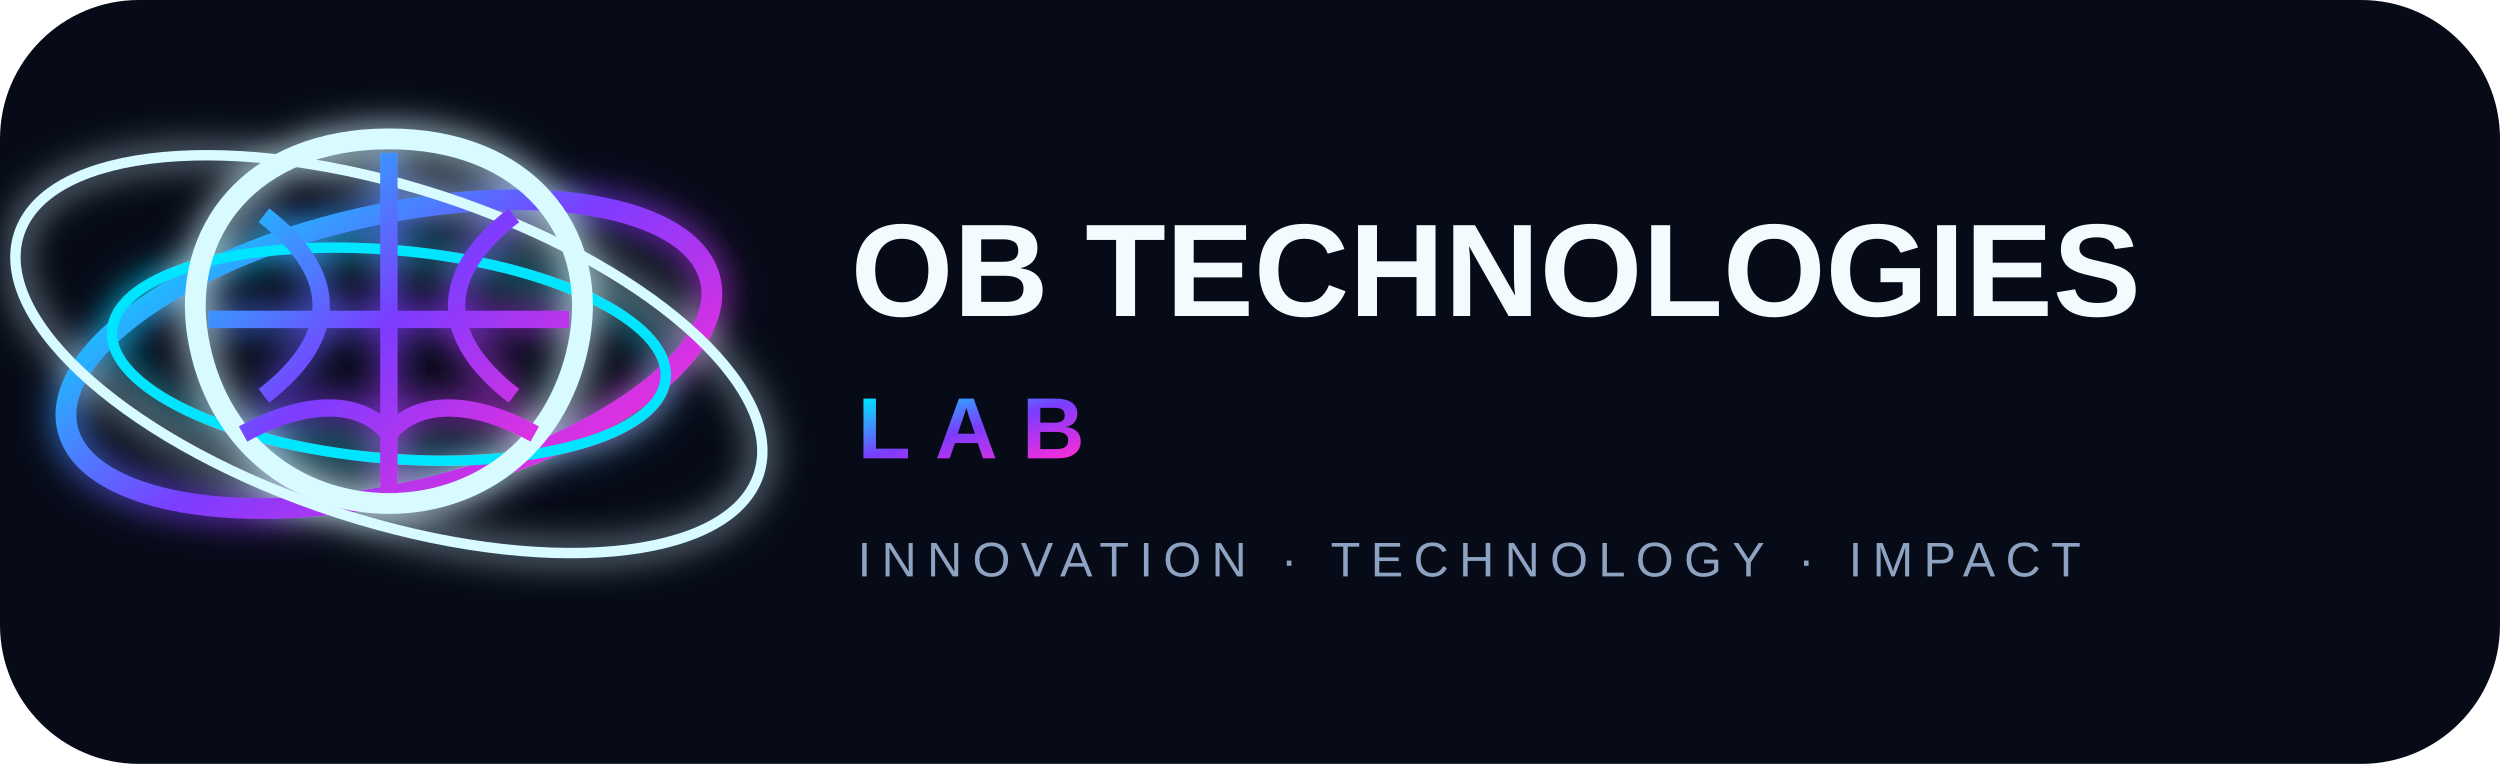
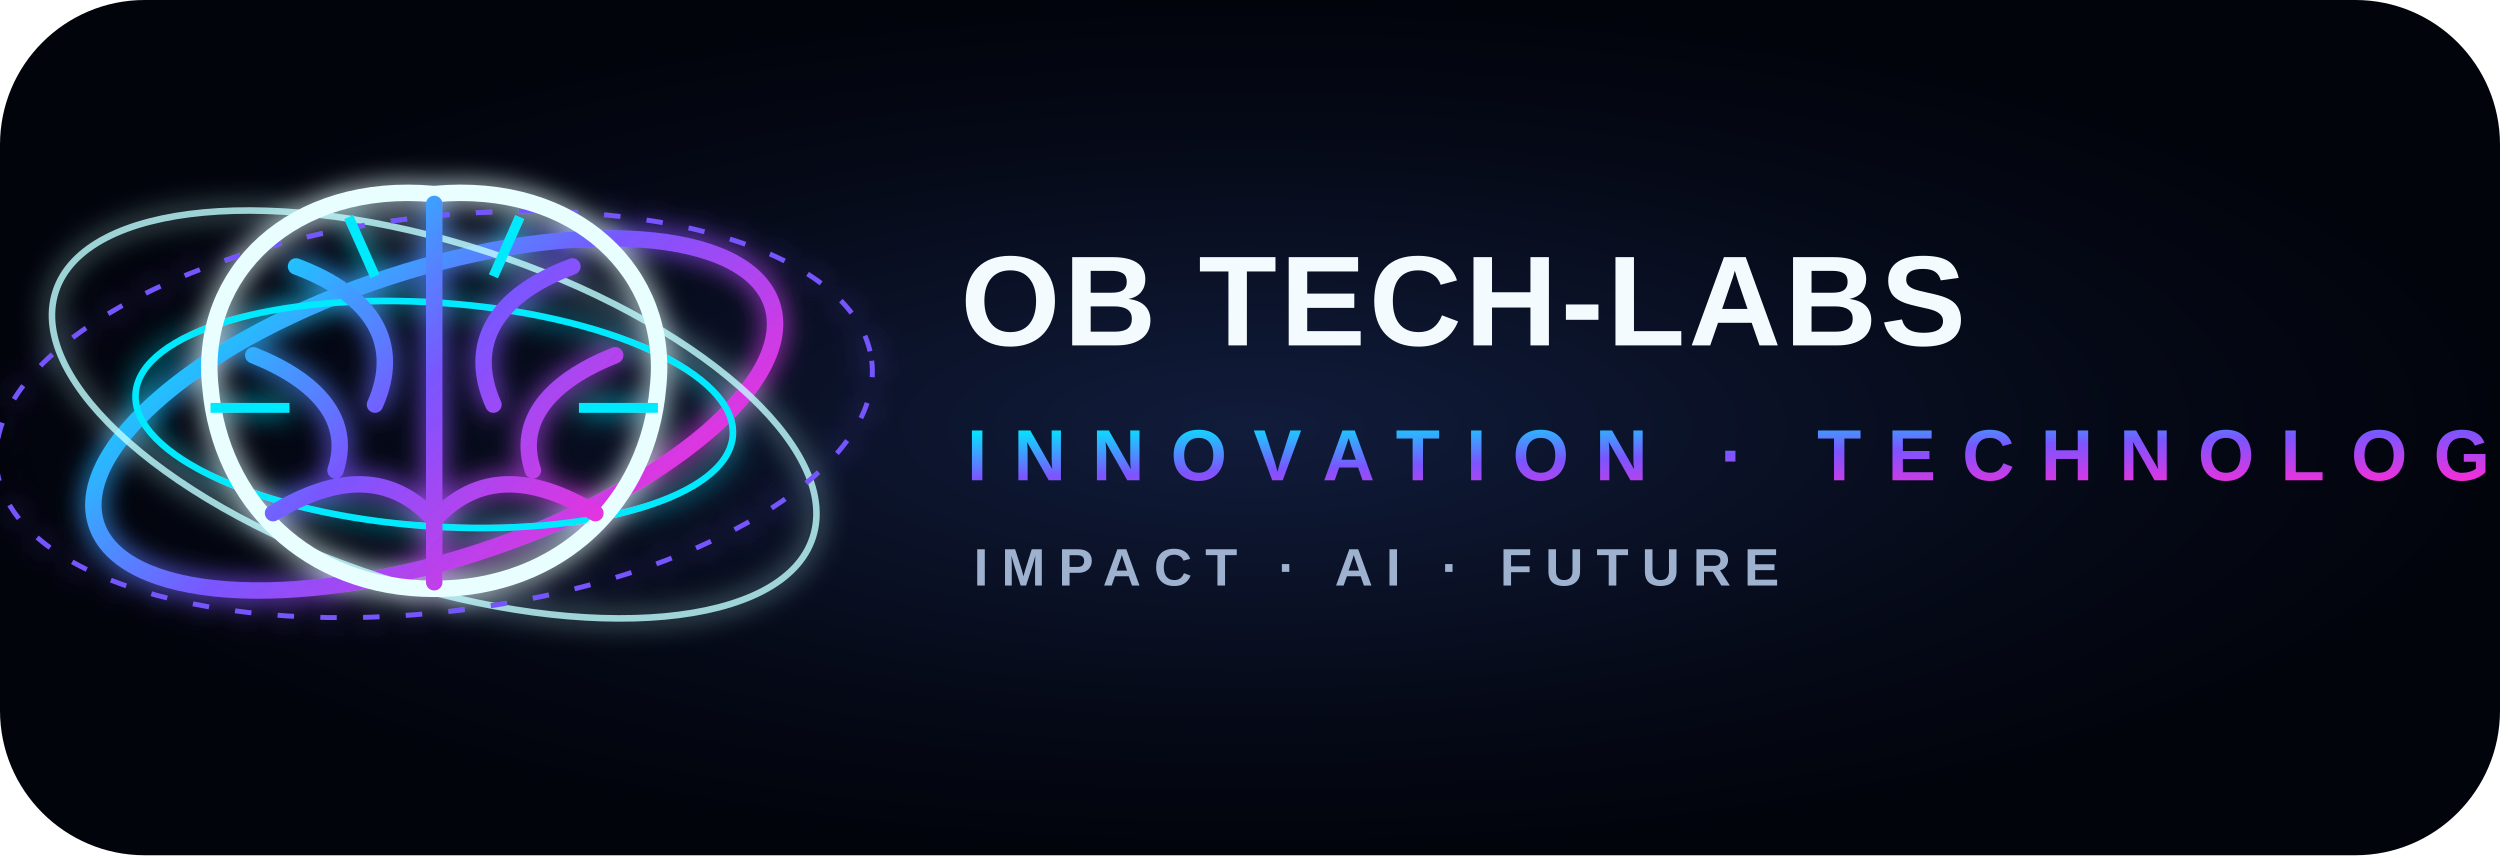
- <svg xmlns="http://www.w3.org/2000/svg" viewBox="0 0 720 220" role="img" aria-labelledby="title desc">
+ <svg xmlns="http://www.w3.org/2000/svg" viewBox="0 0 760 260" role="img" aria-labelledby="title desc">
  <defs>
-     <linearGradient id="g" x1="0" y1="0" x2="1" y2="1">
-       <stop stop-color="#00e5ff" />
-       <stop offset=".5" stop-color="#7c3cff" />
+     <radialGradient id="bg">
+       <stop stop-color="#111c3b" />
+       <stop offset=".7" stop-color="#050916" />
+       <stop offset="1" stop-color="#02040c" />
+     </radialGradient>
+     <linearGradient id="neon" x1="0" y1="0" x2="1" y2="1">
+       <stop stop-color="#00eaff" />
+       <stop offset=".48" stop-color="#7b55ff" />
      <stop offset="1" stop-color="#ff2bd6" />
    </linearGradient>
-     <filter id="glow">
-       <feGaussianBlur stdDeviation="5" result="b" />
+     <filter id="glow" x="-60%" y="-60%" width="220%" height="220%">
+       <feGaussianBlur stdDeviation="4" result="b" />
      <feMerge>
        <feMergeNode in="b" />
        <feMergeNode in="SourceGraphic" />
      </feMerge>
    </filter>
  </defs>
-   <rect width="720" height="220" rx="40" fill="#070b18" />
-   <g transform="translate(112 102)" fill="none" filter="url(#glow)">
-     <ellipse rx="95" ry="40" stroke="url(#g)" stroke-width="6" transform="rotate(-13)" />
-     <ellipse rx="112" ry="48" stroke="#d7fbff" stroke-width="3" transform="rotate(18)" />
-     <ellipse rx="80" ry="30" stroke="#00e5ff" stroke-width="3" transform="rotate(5)" />
-     <path d="M0-62c-40 0-60 27-55 57 5 30 28 48 55 48s50-18 55-48c5-30-15-57-55-57Z" stroke="#d7fbff" stroke-width="6" />
-     <path d="M0-58v98M-52-10h104M-36-40c22 17 22 35 0 52M36-40c-22 17-22 35 0 52M-42 23c18-10 34-10 42 0 8-10 24-10 42 0" stroke="url(#g)" stroke-width="5" />
+   <rect width="760" height="260" rx="44" fill="url(#bg)" />
+   <g transform="translate(132 126)" fill="none" filter="url(#glow)">
+     <ellipse rx="108" ry="44" stroke="url(#neon)" stroke-width="5" transform="rotate(-18)" />
+     <ellipse rx="121" ry="52" stroke="#bffcff" stroke-width="2" transform="rotate(18)" opacity=".8" />
+     <ellipse rx="91" ry="34" stroke="#00eaff" stroke-width="2" transform="rotate(4)" />
+     <ellipse rx="134" ry="60" stroke="#7654ff" stroke-width="1.5" stroke-dasharray="5 8" transform="rotate(-7)" />
+     <path d="M0-67c-43-4-72 24-68 59 3 34 29 61 68 61s65-27 68-61c4-35-25-63-68-59Z" stroke="#e9ffff" stroke-width="5" />
+     <path d="M0-64V51M-55-18c20 8 30 20 25 35M55-18c-20 8-30 20-25 35M-42-45c24 9 32 24 24 42M42-45c-24 9-32 24-24 42M-49 30c20-12 36-12 49 2 13-14 29-14 49-2" stroke="url(#neon)" stroke-width="5" stroke-linecap="round" />
+     <path d="M-68-2h24M44-2h24M-26-60l8 18M26-60l-8 18" stroke="#00eaff" stroke-width="3" />
  </g>
-   <text x="245" y="91" font-family="Arial,sans-serif" font-size="38" font-weight="800" fill="#f4fbff">OB TECHNOLOGIES</text>
-   <text x="247" y="132" font-family="Arial,sans-serif" font-size="25" font-weight="700" letter-spacing="7" fill="url(#g)">LAB</text>
-   <text x="247" y="166" font-family="Arial,sans-serif" font-size="14" letter-spacing="3" fill="#8da3c1">INNOVATION · TECHNOLOGY · IMPACT</text>
+   <g font-family="Arial,sans-serif">
+     <text x="292" y="105" font-size="39" font-weight="900" fill="#f3fbff" letter-spacing="1">OB TECH-LABS</text>
+     <text x="294" y="146" font-size="22" font-weight="800" fill="url(#neon)" letter-spacing="8">INNOVATION · TECHNOLOGY</text>
+     <text x="296" y="178" font-size="16" font-weight="600" fill="#9eb2cf" letter-spacing="4">IMPACT · AI · FUTURE</text>
+   </g>
</svg>
